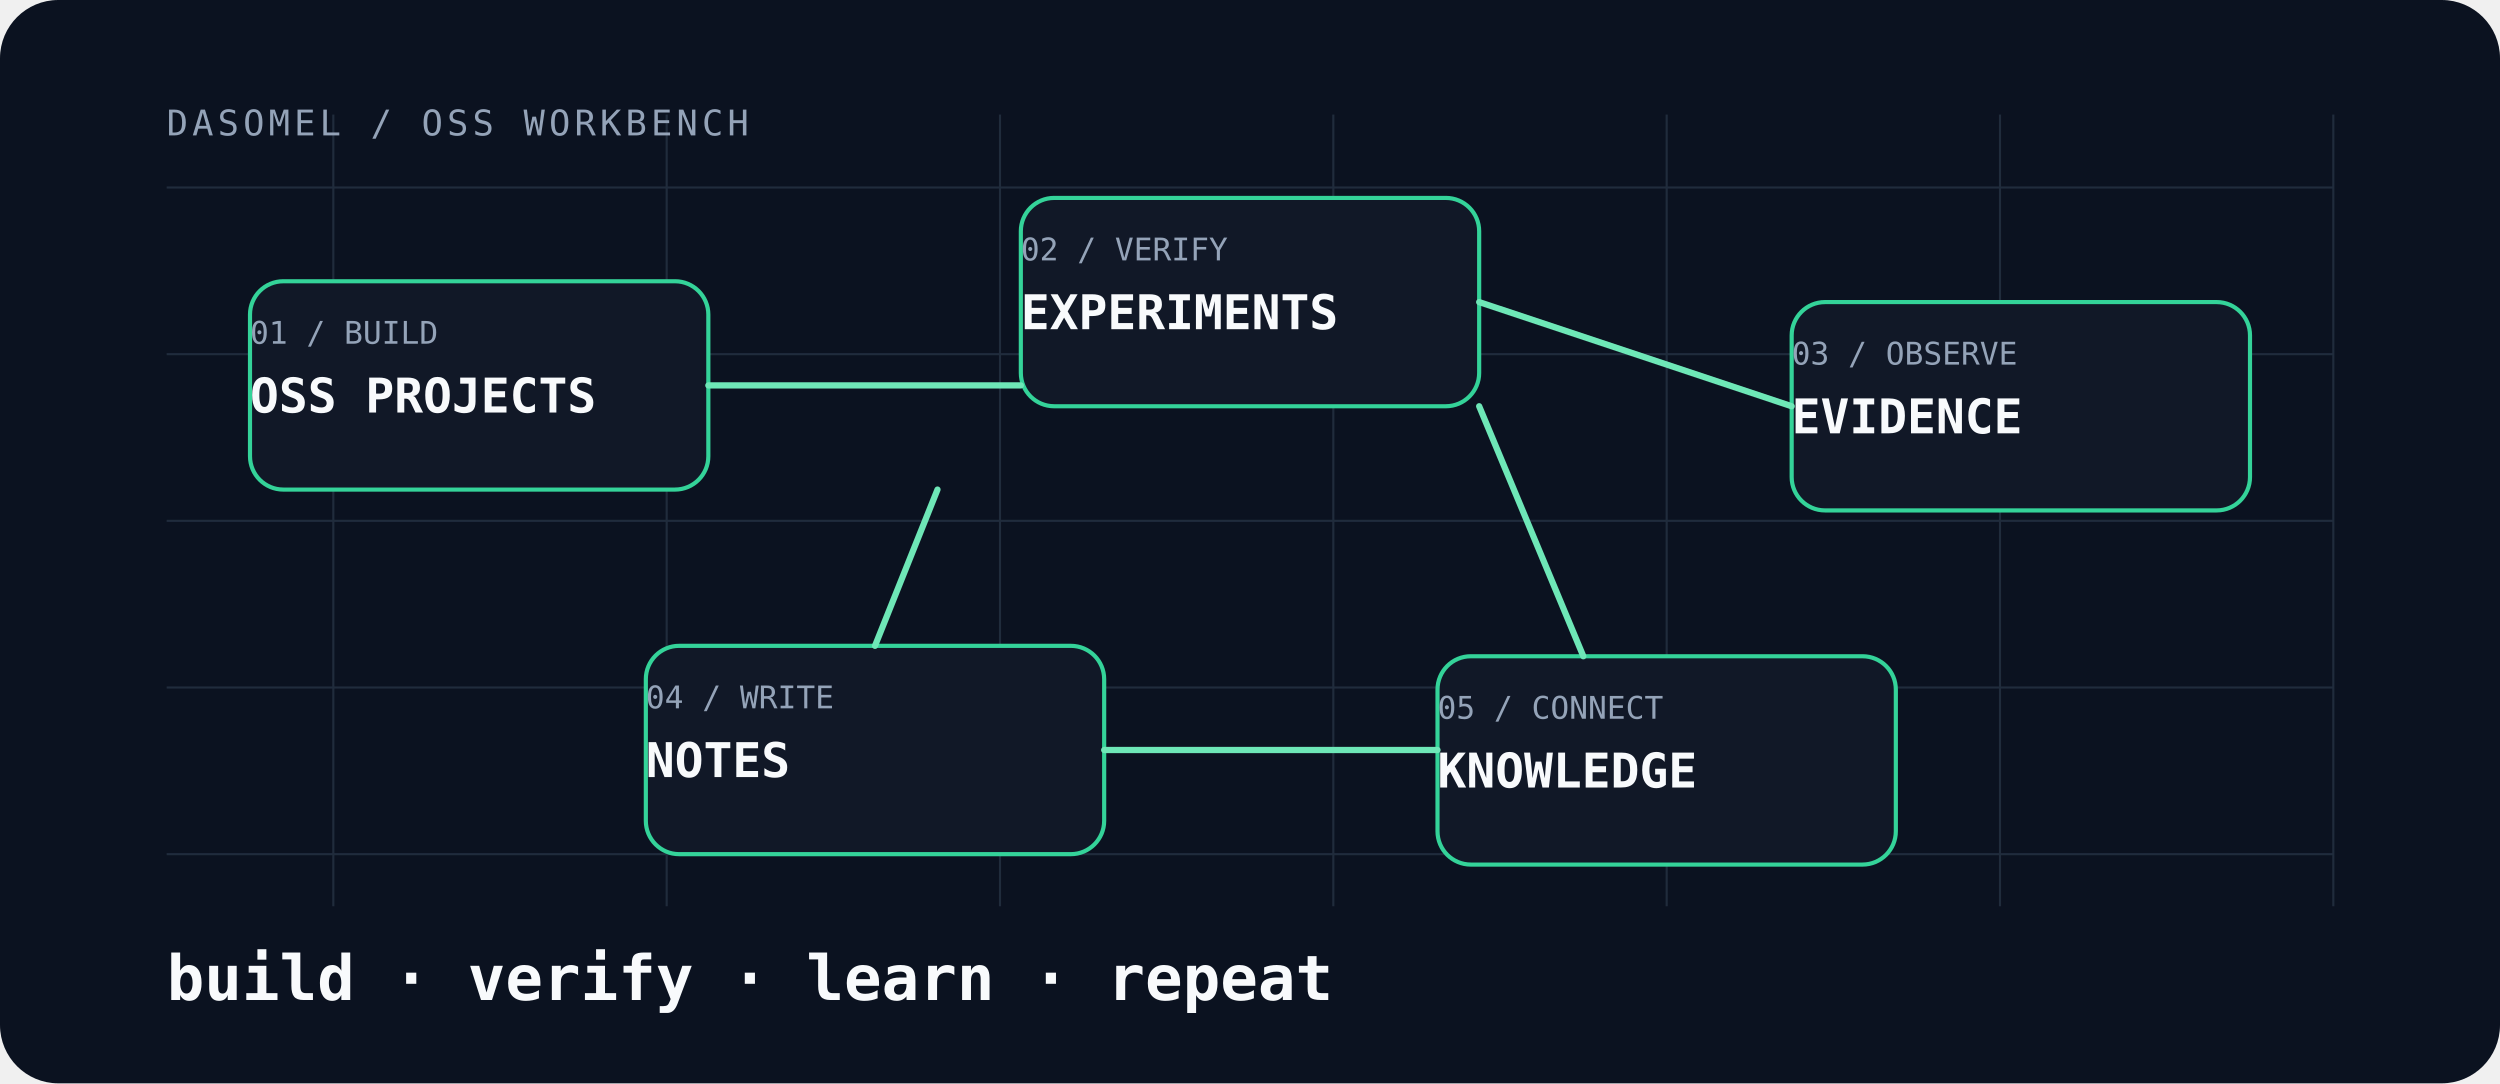
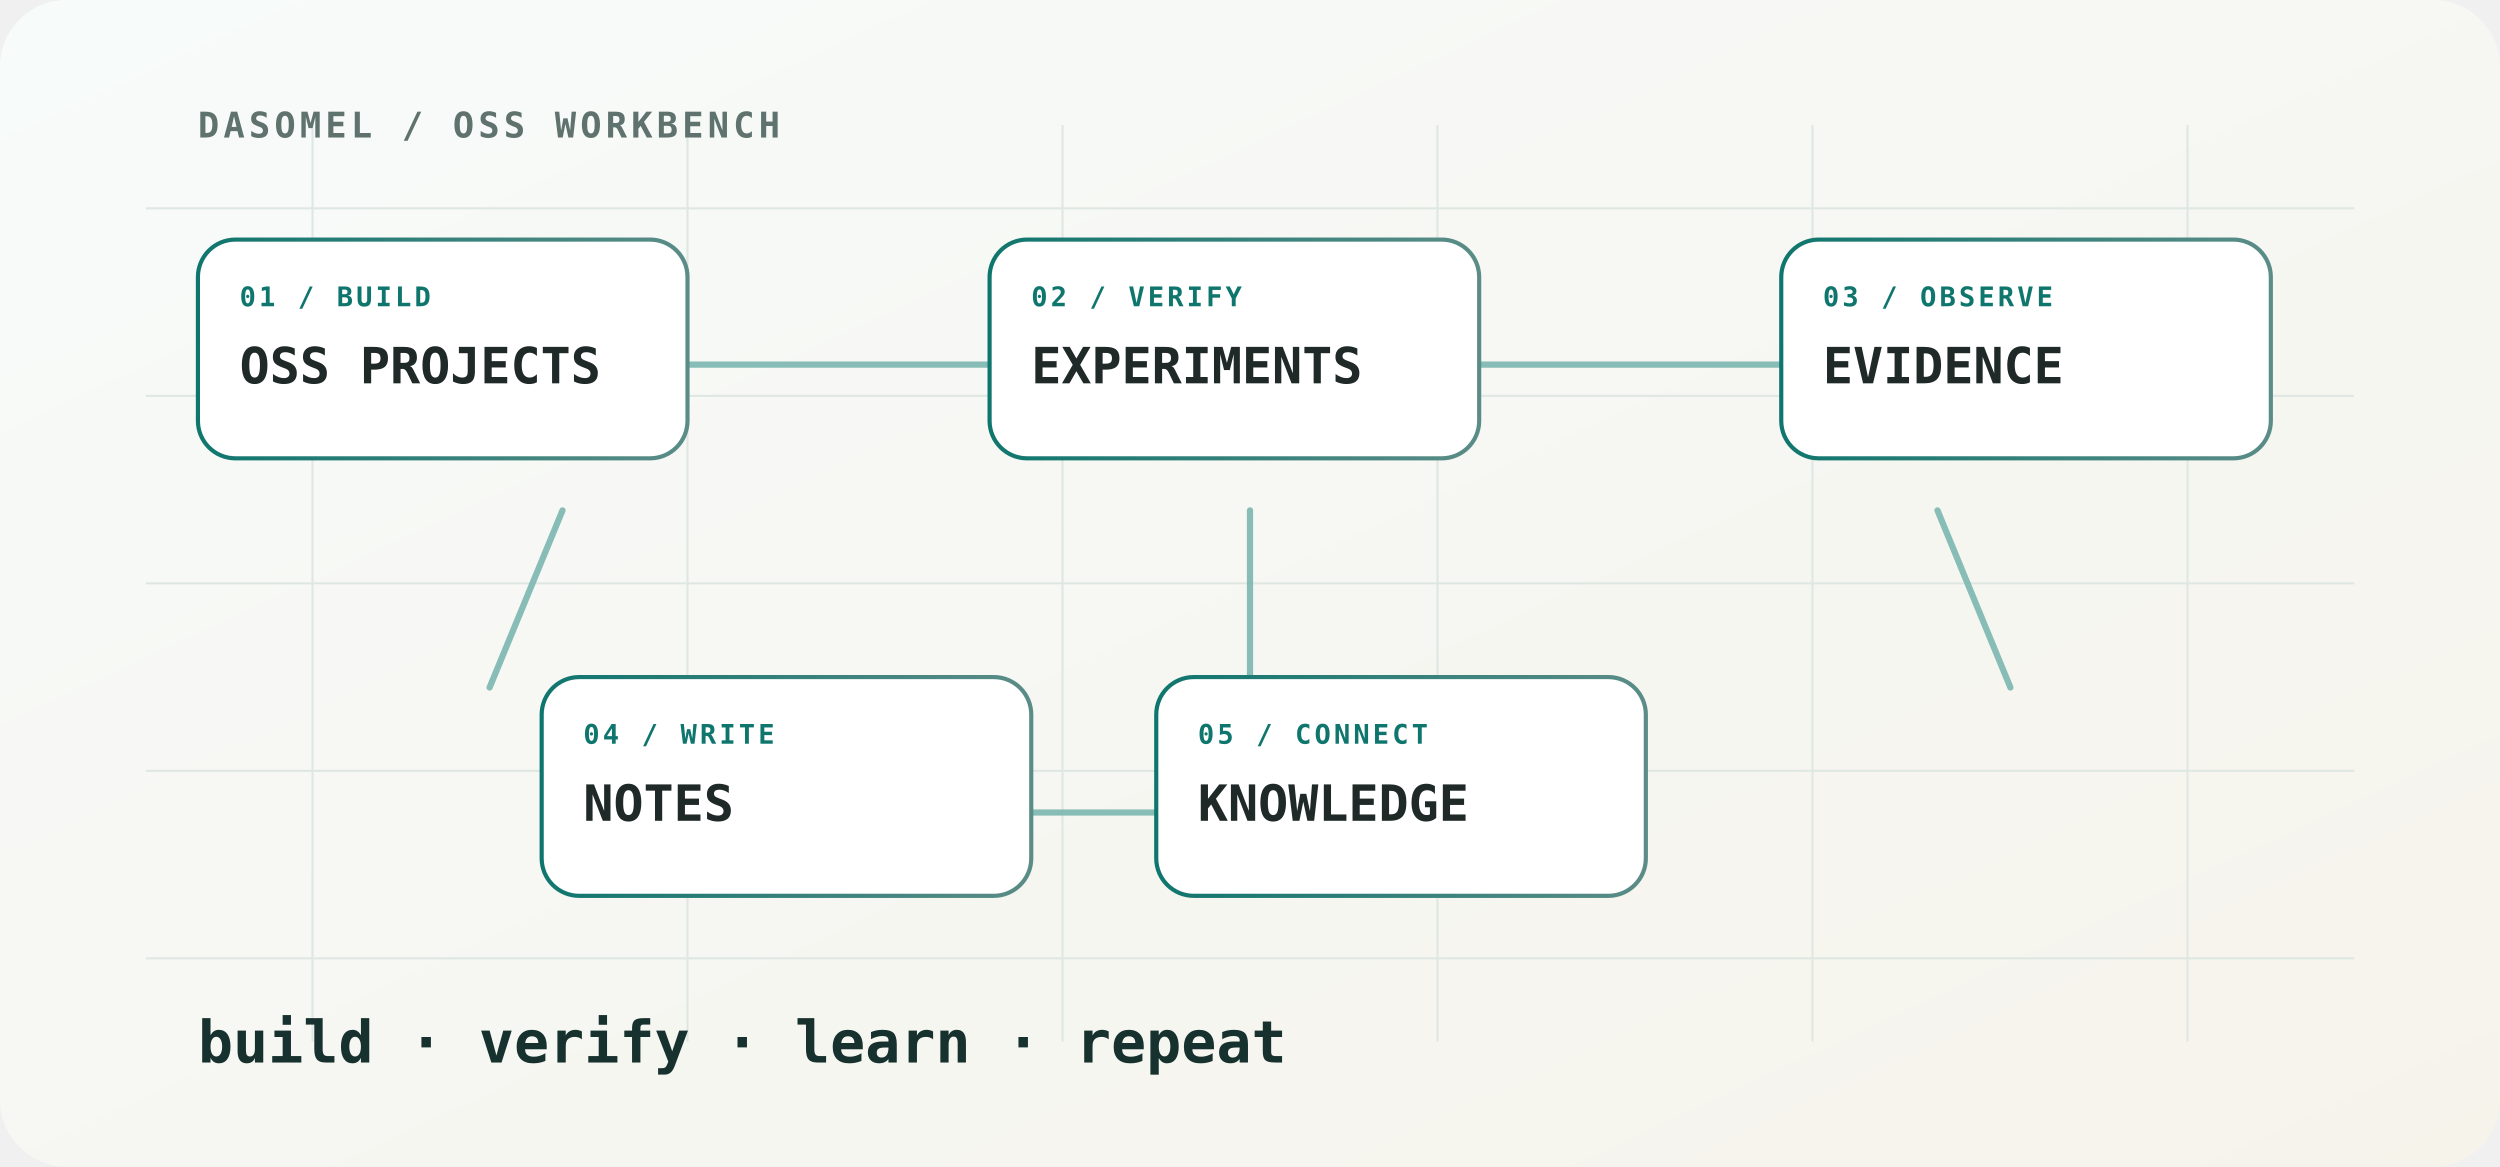
- <svg xmlns="http://www.w3.org/2000/svg" viewBox="0 0 1200 520" role="img" aria-labelledby="t d">
-   <rect width="1200" height="520" rx="28" fill="#0b1220" />
-   <g stroke="#263244" stroke-width="1" opacity=".8">
-     <path d="M80 90h1040M80 170h1040M80 250h1040M80 330h1040M80 410h1040" />
-     <path d="M160 55v380M320 55v380M480 55v380M640 55v380M800 55v380M960 55v380M1120 55v380" />
+ <svg xmlns="http://www.w3.org/2000/svg" viewBox="0 0 1200 560" role="img" aria-labelledby="t d">
+   <defs>
+     <linearGradient id="bg" x1="0" y1="0" x2="1" y2="1">
+       <stop offset="0" stop-color="#f7fbfa" />
+       <stop offset="1" stop-color="#f6f3eb" />
+     </linearGradient>
+     <linearGradient id="edge" x1="0" y1="0" x2="1" y2="0">
+       <stop offset="0" stop-color="#0f766e" />
+       <stop offset="1" stop-color="#5b8c87" />
+     </linearGradient>
+   </defs>
+   <rect width="1200" height="560" rx="32" fill="url(#bg)" />
+   <g stroke="#dfe7e3" stroke-width="1">
+     <path d="M70 100h1060M70 190h1060M70 280h1060M70 370h1060M70 460h1060" />
+     <path d="M150 60v440M330 60v440M510 60v440M690 60v440M870 60v440M1050 60v440" />
  </g>
-   <g fill="#111827" stroke="#34d399" stroke-width="2">
-     <rect x="120" y="135" width="220" height="100" rx="16" />
-     <rect x="490" y="95" width="220" height="100" rx="16" />
-     <rect x="860" y="145" width="220" height="100" rx="16" />
-     <rect x="310" y="310" width="220" height="100" rx="16" />
-     <rect x="690" y="315" width="220" height="100" rx="16" />
+   <g fill="none" stroke="#7bb7af" stroke-width="3" stroke-linecap="round" opacity=".9">
+     <path d="M330 175h180" />
+     <path d="M690 175h180" />
+     <path d="M270 245l-35 85" />
+     <path d="M600 245v95" />
+     <path d="M930 245l35 85" />
+     <path d="M420 390h170" />
+     <path d="M610 390h170" />
  </g>
-   <g fill="none" stroke="#6ee7b7" stroke-width="3" stroke-linecap="round">
-     <path d="M340 185h150" />
-     <path d="M710 145l150 50" />
-     <path d="M450 235l-30 75" />
-     <path d="M710 195l50 120" />
-     <path d="M530 360h160" />
+   <g fill="#ffffff" stroke="url(#edge)" stroke-width="2">
+     <rect x="95" y="115" width="235" height="105" rx="18" />
+     <rect x="475" y="115" width="235" height="105" rx="18" />
+     <rect x="855" y="115" width="235" height="105" rx="18" />
+     <rect x="260" y="325" width="235" height="105" rx="18" />
+     <rect x="555" y="325" width="235" height="105" rx="18" />
  </g>
-   <g fill="#f8fafc" font-family="ui-monospace,SFMono-Regular,Menlo,monospace">
-     <text x="120" y="165" font-size="15" fill="#94a3b8">01 / BUILD</text>
-     <text x="120" y="198" font-size="23" font-weight="700">OSS PROJECTS</text>
-     <text x="490" y="125" font-size="15" fill="#94a3b8">02 / VERIFY</text>
-     <text x="490" y="158" font-size="23" font-weight="700">EXPERIMENTS</text>
-     <text x="860" y="175" font-size="15" fill="#94a3b8">03 / OBSERVE</text>
-     <text x="860" y="208" font-size="23" font-weight="700">EVIDENCE</text>
-     <text x="310" y="340" font-size="15" fill="#94a3b8">04 / WRITE</text>
-     <text x="310" y="373" font-size="23" font-weight="700">NOTES</text>
-     <text x="690" y="345" font-size="15" fill="#94a3b8">05 / CONNECT</text>
-     <text x="690" y="378" font-size="23" font-weight="700">KNOWLEDGE</text>
-     <text x="80" y="65" font-size="17" fill="#94a3b8" letter-spacing="2">DASOMEL / OSS WORKBENCH</text>
-     <text x="80" y="480" font-size="30" font-weight="700">build · verify · learn · repeat</text>
+   <g font-family="ui-monospace,SFMono-Regular,Menlo,monospace">
+     <text x="95" y="66" font-size="17" font-weight="700" fill="#5f726e" letter-spacing="2">DASOMEL / OSS WORKBENCH</text>
+     <text x="115" y="147" font-size="13" font-weight="700" fill="#0f766e" letter-spacing="1.5">01 / BUILD</text>
+     <text x="115" y="184" font-size="24" font-weight="700" fill="#1f2927">OSS PROJECTS</text>
+     <text x="495" y="147" font-size="13" font-weight="700" fill="#0f766e" letter-spacing="1.5">02 / VERIFY</text>
+     <text x="495" y="184" font-size="24" font-weight="700" fill="#1f2927">EXPERIMENTS</text>
+     <text x="875" y="147" font-size="13" font-weight="700" fill="#0f766e" letter-spacing="1.5">03 / OBSERVE</text>
+     <text x="875" y="184" font-size="24" font-weight="700" fill="#1f2927">EVIDENCE</text>
+     <text x="280" y="357" font-size="13" font-weight="700" fill="#0f766e" letter-spacing="1.5">04 / WRITE</text>
+     <text x="280" y="394" font-size="24" font-weight="700" fill="#1f2927">NOTES</text>
+     <text x="575" y="357" font-size="13" font-weight="700" fill="#0f766e" letter-spacing="1.5">05 / CONNECT</text>
+     <text x="575" y="394" font-size="24" font-weight="700" fill="#1f2927">KNOWLEDGE</text>
+     <text x="95" y="510" font-size="28" font-weight="700" fill="#17312e">build · verify · learn · repeat</text>
  </g>
</svg>
